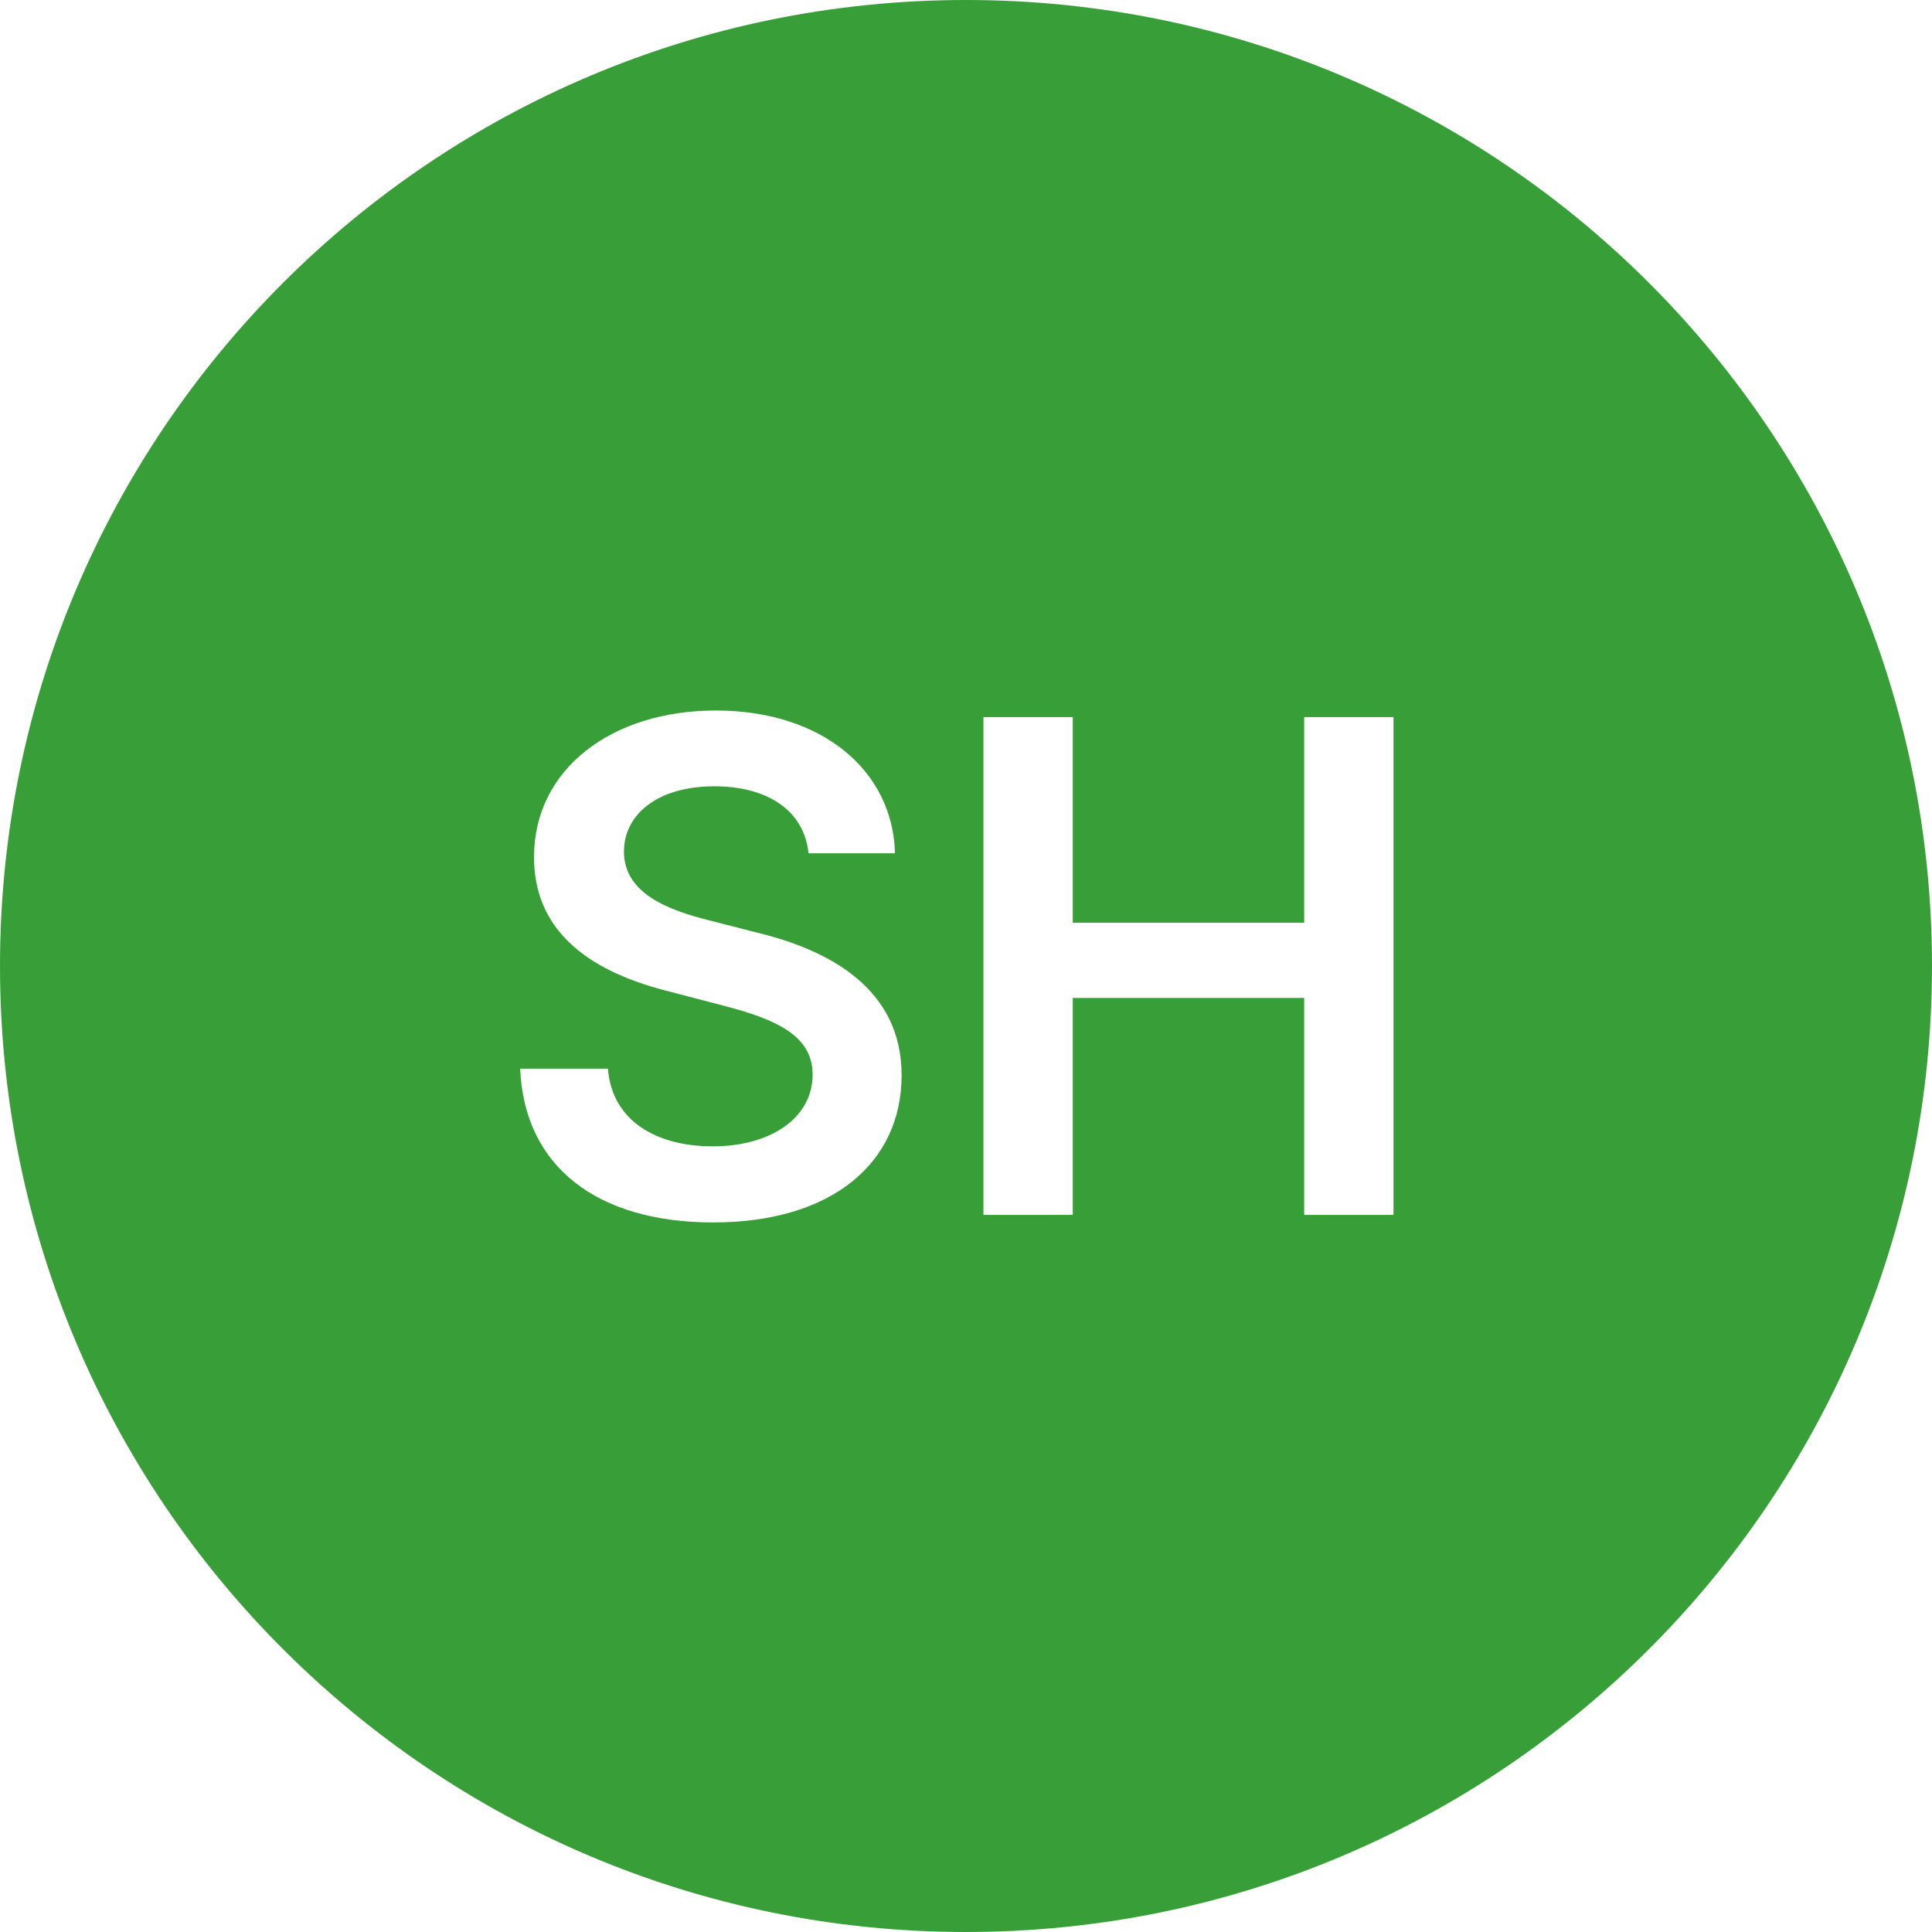
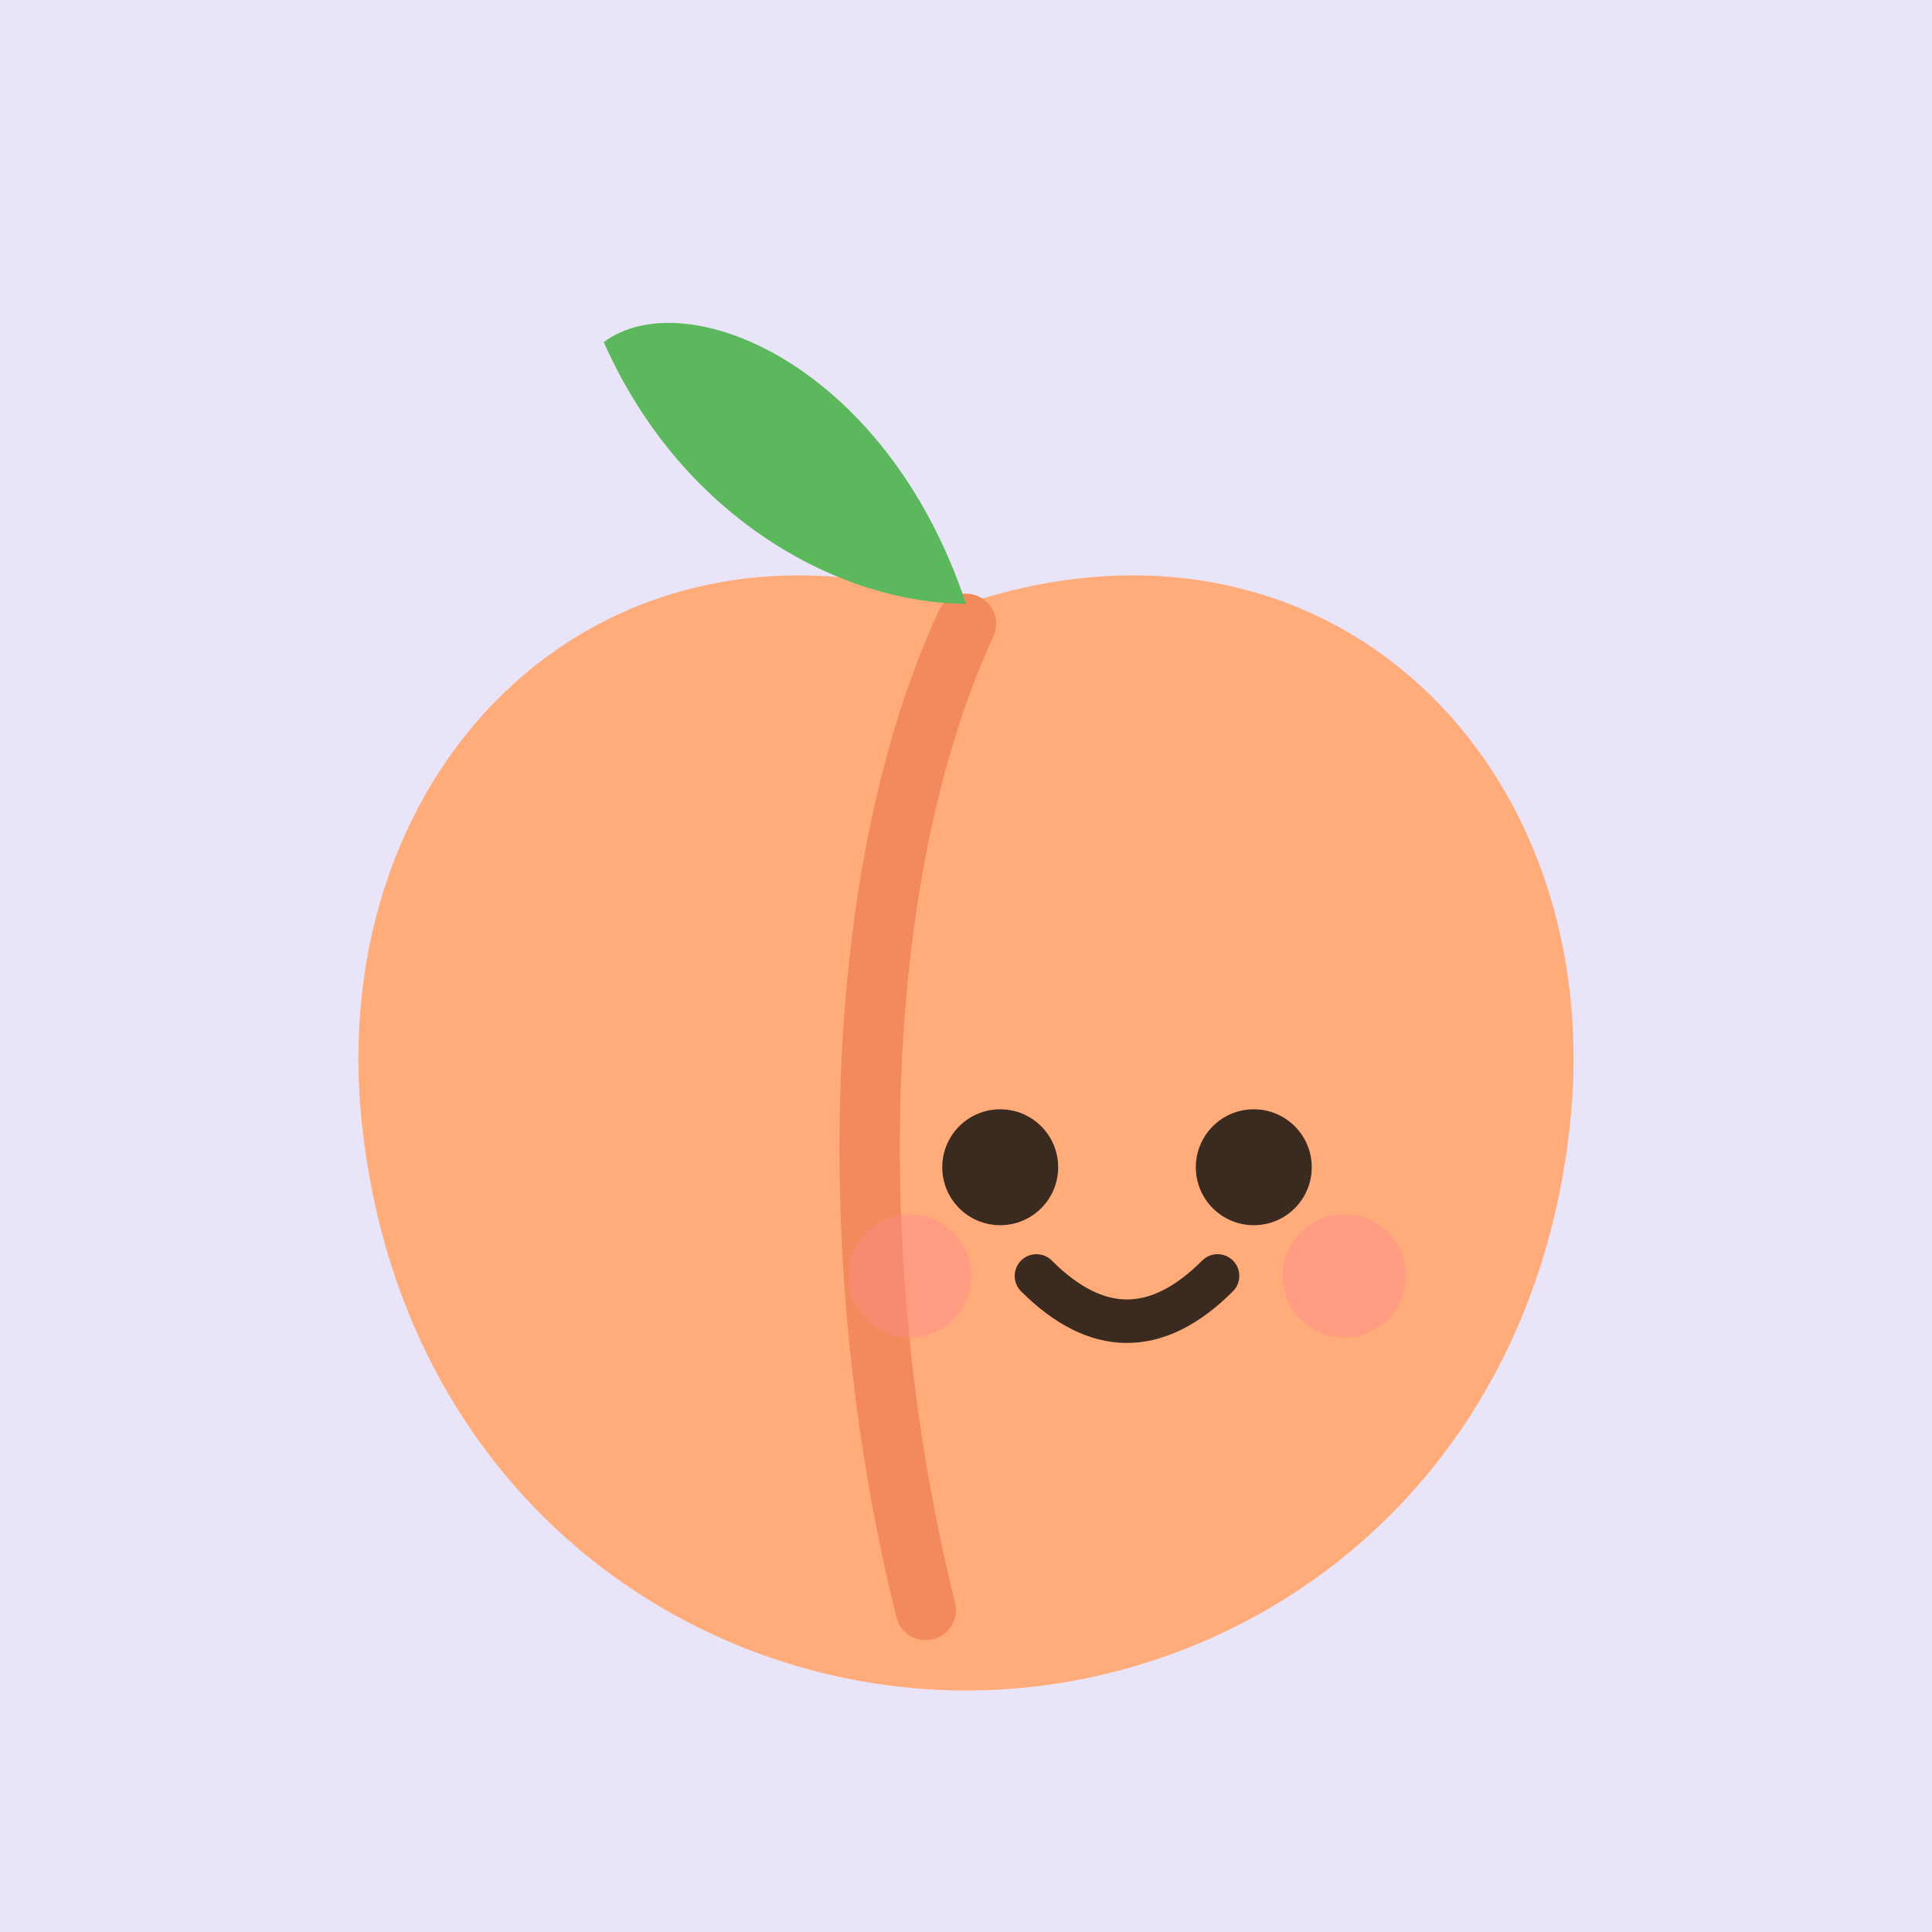
<svg xmlns="http://www.w3.org/2000/svg" viewBox="0 0 96 96" width="96" height="96" role="img" aria-label="Samir Haddad">
-   <circle cx="48" cy="48" r="48" fill="hsl(120 48% 42%)" />
-   <text x="48" y="48" text-anchor="middle" dominant-baseline="central" font-family="Inter, Arial, sans-serif" font-size="34" font-weight="600" fill="hsl(0 0% 100%)">SH</text>
+   <rect width="96" height="96" fill="#e9e4f8" />
+   <path d="M48 30 C30 24 16 38 18 56 C20 74 34 84 48 84 C62 84 76 74 78 56 C80 38 66 24 48 30 Z" fill="#ffab7a" />
+   <path d="M48 31 C42 44 42 64 46 80" fill="none" stroke="#f28a5b" stroke-width="3" stroke-linecap="round" />
+   <path d="M48 30 C44 18 34 14 30 17 C34 26 42 30 48 30 Z" fill="#5cb85c" />
+   <circle cx="49.7" cy="58" r="2.88" fill="#3b2a20" />
+   <circle cx="62.3" cy="58" r="2.88" fill="#3b2a20" />
+   <circle cx="45.2" cy="63.4" r="3.06" fill="#ff8a8a" opacity="0.45" />
+   <circle cx="66.8" cy="63.4" r="3.06" fill="#ff8a8a" opacity="0.45" />
+   <path d="M51.5 63.4 Q56 67.9 60.5 63.4" fill="none" stroke="#3b2a20" stroke-width="2.16" stroke-linecap="round" />
</svg>
